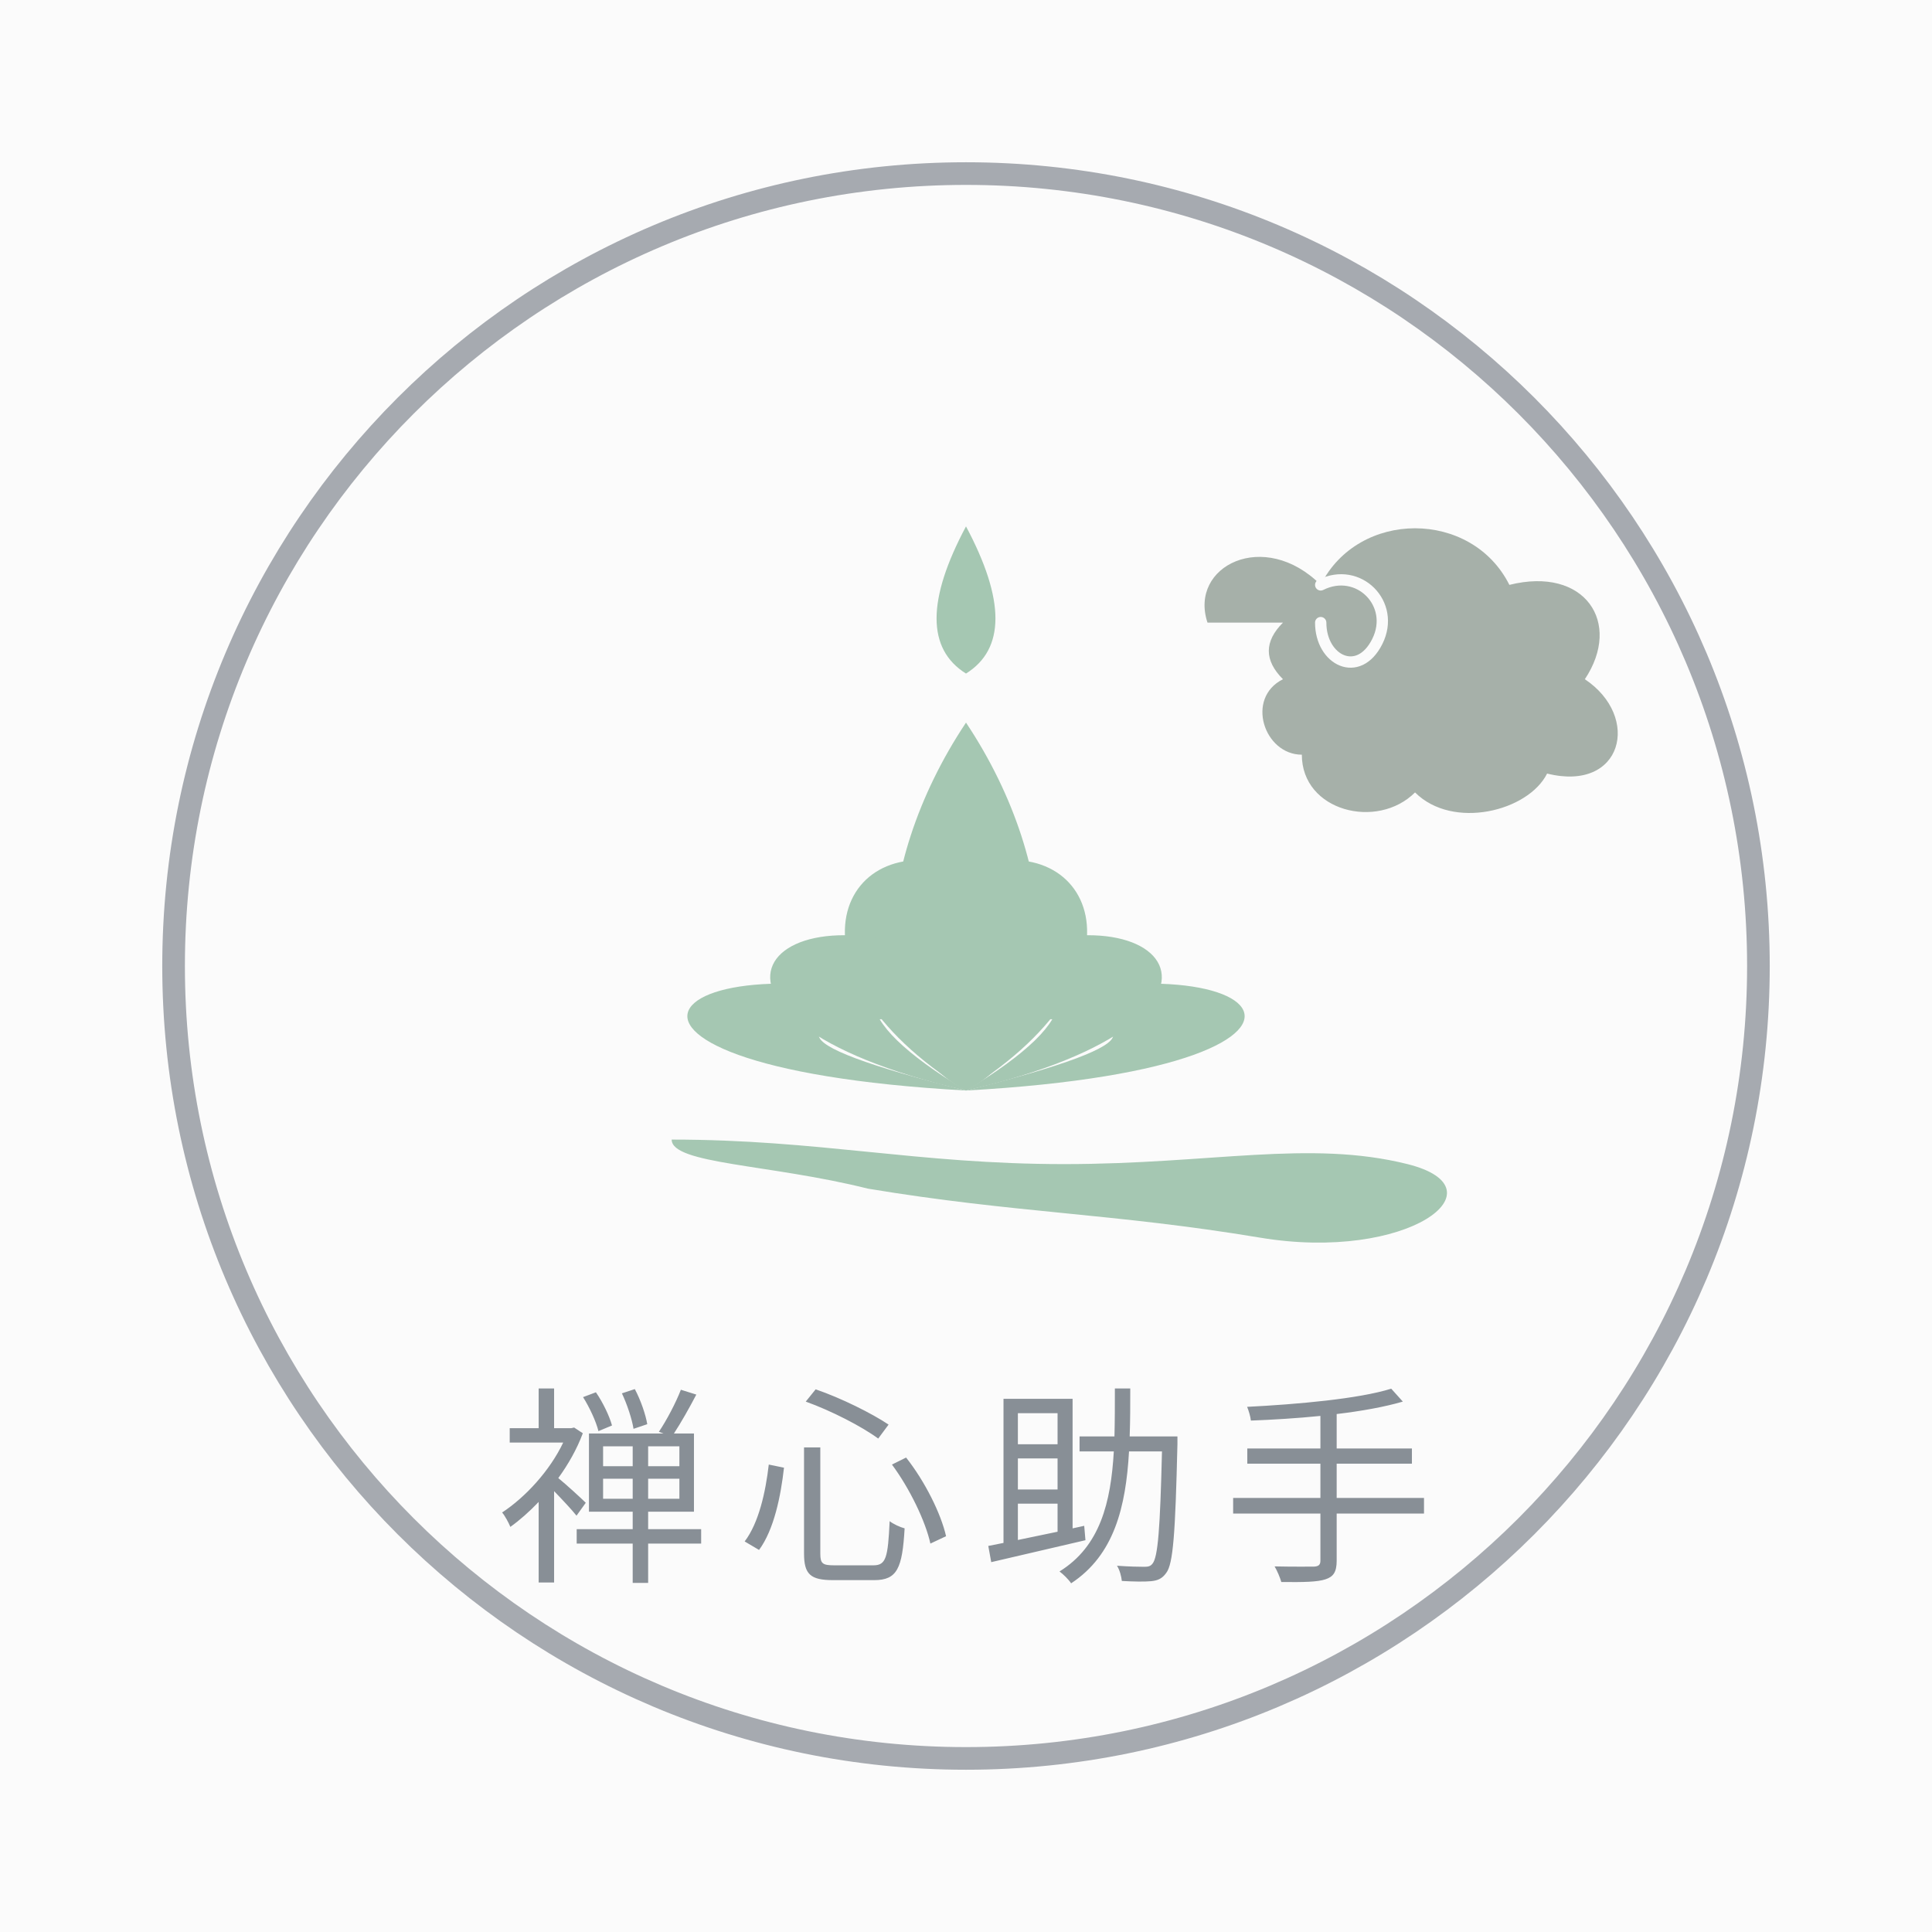
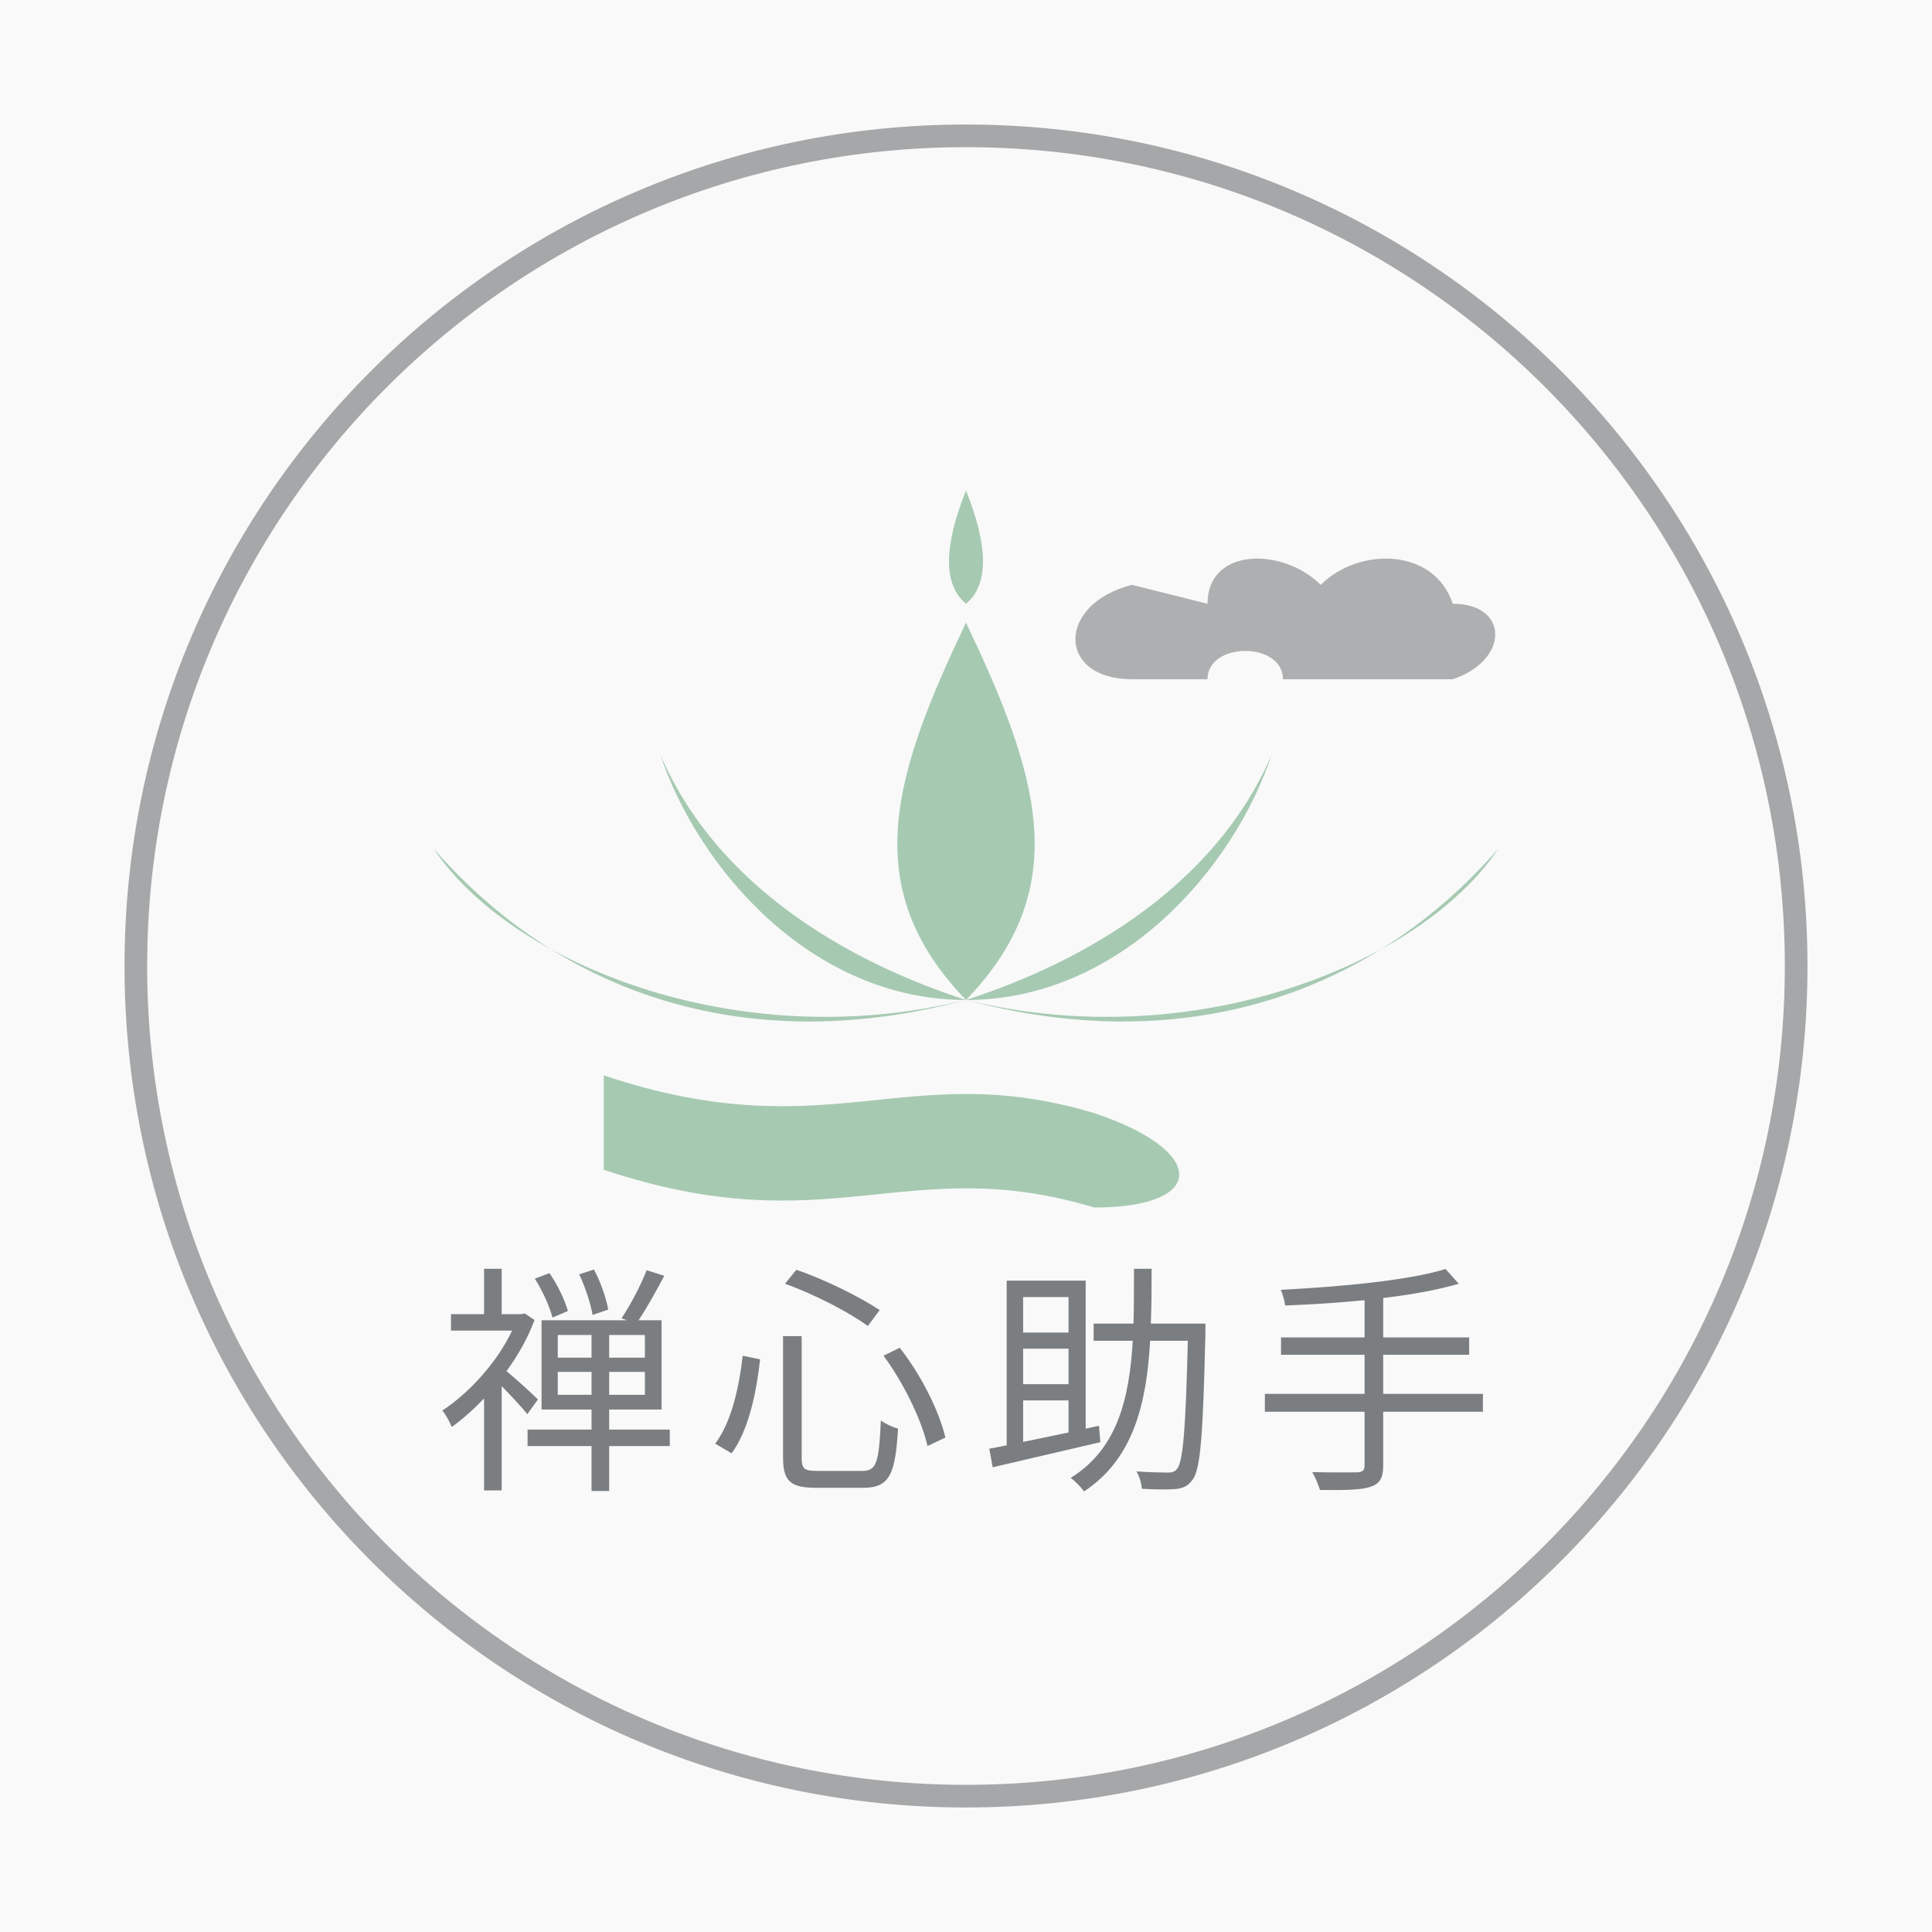
- <svg xmlns="http://www.w3.org/2000/svg" viewBox="0 0 512 512">
-   <rect width="512" height="512" fill="#FBFBFB" />
-   <circle cx="256" cy="256" r="210" fill="none" stroke="#A6AAB0" stroke-width="6" />
-   <path d="M320,165 c-5,-15 15,-25 30,-10 c10,-20 40,-20 50,0 c20,-5 30,10 20,25 c15,10 10,30 -10,25 c-5,10 -25,15 -35,5 c-10,10 -30,5 -30,-10 c-10,0 -15,-15 -5,-20 c-5,-5 -5,-10 0,-15 z" fill="#A6B0A9" />
-   <path d="M350,155 c10,-5 20,5 15,15 c-5,10 -15,5 -15,-5" fill="none" stroke="#FBFBFB" stroke-width="3" stroke-linecap="round" />
-   <g transform="translate(256, 250) scale(1.3)">
-     <path d="M 0 -85 C 8 -70, 8 -60, 0 -55 C -8 -60, -8 -70, 0 -85 Z" fill="#A5C7B2" />
-     <path d="M 0 -45 C 20 -15, 20 20, 0 30 C -20 20, -20 -15, 0 -45 Z" fill="#A5C7B2" />
-     <path d="M 0 -15 C 25 -25, 40 5, 0 30 C 10 10, 10 -5, 0 -15 Z" fill="#A5C7B2" />
-     <path d="M 0 -15 C -25 -25, -40 5, 0 30 C -10 10, -10 -5, 0 -15 Z" fill="#A5C7B2" />
-     <path d="M 0 5 C 40 -15, 65 15, 0 30 C 25 15, 25 5, 0 5 Z" fill="#A5C7B2" />
-     <path d="M 0 5 C -40 -15, -65 15, 0 30 C -25 15, -25 5, 0 5 Z" fill="#A5C7B2" />
-     <path d="M 0 15 C 60 -5, 90 25, 0 30 C 40 20, 40 15, 0 15 Z" fill="#A5C7B2" />
-     <path d="M 0 15 C -60 -5, -90 25, 0 30 C -40 20, -40 15, 0 15 Z" fill="#A5C7B2" />
-     <path d="M -60 40 C -30 40, -10 45, 20 45 C 50 45, 70 40, 90 45 C 110 50, 90 65, 60 60 C 30 55, 10 55, -20 50 C -40 45, -60 45, -60 40 Z" fill="#A5C7B2" />
+ <svg xmlns="http://www.w3.org/2000/svg" width="512" height="512" viewBox="0 0 512 512">
+   <rect width="512" height="512" fill="#F8F9F8" />
+   <circle cx="256" cy="256" r="220" fill="none" stroke="#A5A7A9" stroke-width="6" />
+   <path d="M 320 160 C 320 145 340 145 350 155 C 360 145 380 145 385 160 C 400 160 400 175 385 180 L 340 180 C 340 170 320 170 320 180 L 300 180 C 280 180 280 160 300 155 Z" fill="#A5A7A9" opacity="0.9" />
+   <g fill="#A6C9B2">
+     <path d="M 256 130 C 262 145 262 155 256 160 C 250 155 250 145 256 130 Z" />
+     <path d="M 256 165 C 275 205 285 235 256 265 C 227 235 237 205 256 165 Z" />
+     <path d="M 256 265 C 215 265 185 230 175 200 C 190 235 225 255 256 265 Z" />
+     <path d="M 256 265 C 195 280 135 255 115 225 C 150 265 200 280 256 265 Z" />
+     <path d="M 256 265 C 297 265 327 230 337 200 C 322 235 287 255 256 265 Z" />
+     <path d="M 256 265 C 317 280 377 255 397 225 C 362 265 312 280 256 265 Z" />
+     <path d="M 160 285 C 220 305 240 280 290 295 C 320 305 320 320 290 320 C 240 305 220 330 160 310 Z" />
  </g>
-   <text x="256" y="415" font-family="'Kaiti SC', 'STKaiti', 'KaiTi', serif" font-size="56" fill="#888F96" text-anchor="middle" letter-spacing="8">禅心助手</text>
+   <text x="256" y="390" font-family="STKaiti, KaiTi, serif" font-size="64" fill="#7B7E81" text-anchor="middle" letter-spacing="8">禅心助手</text>
</svg>
